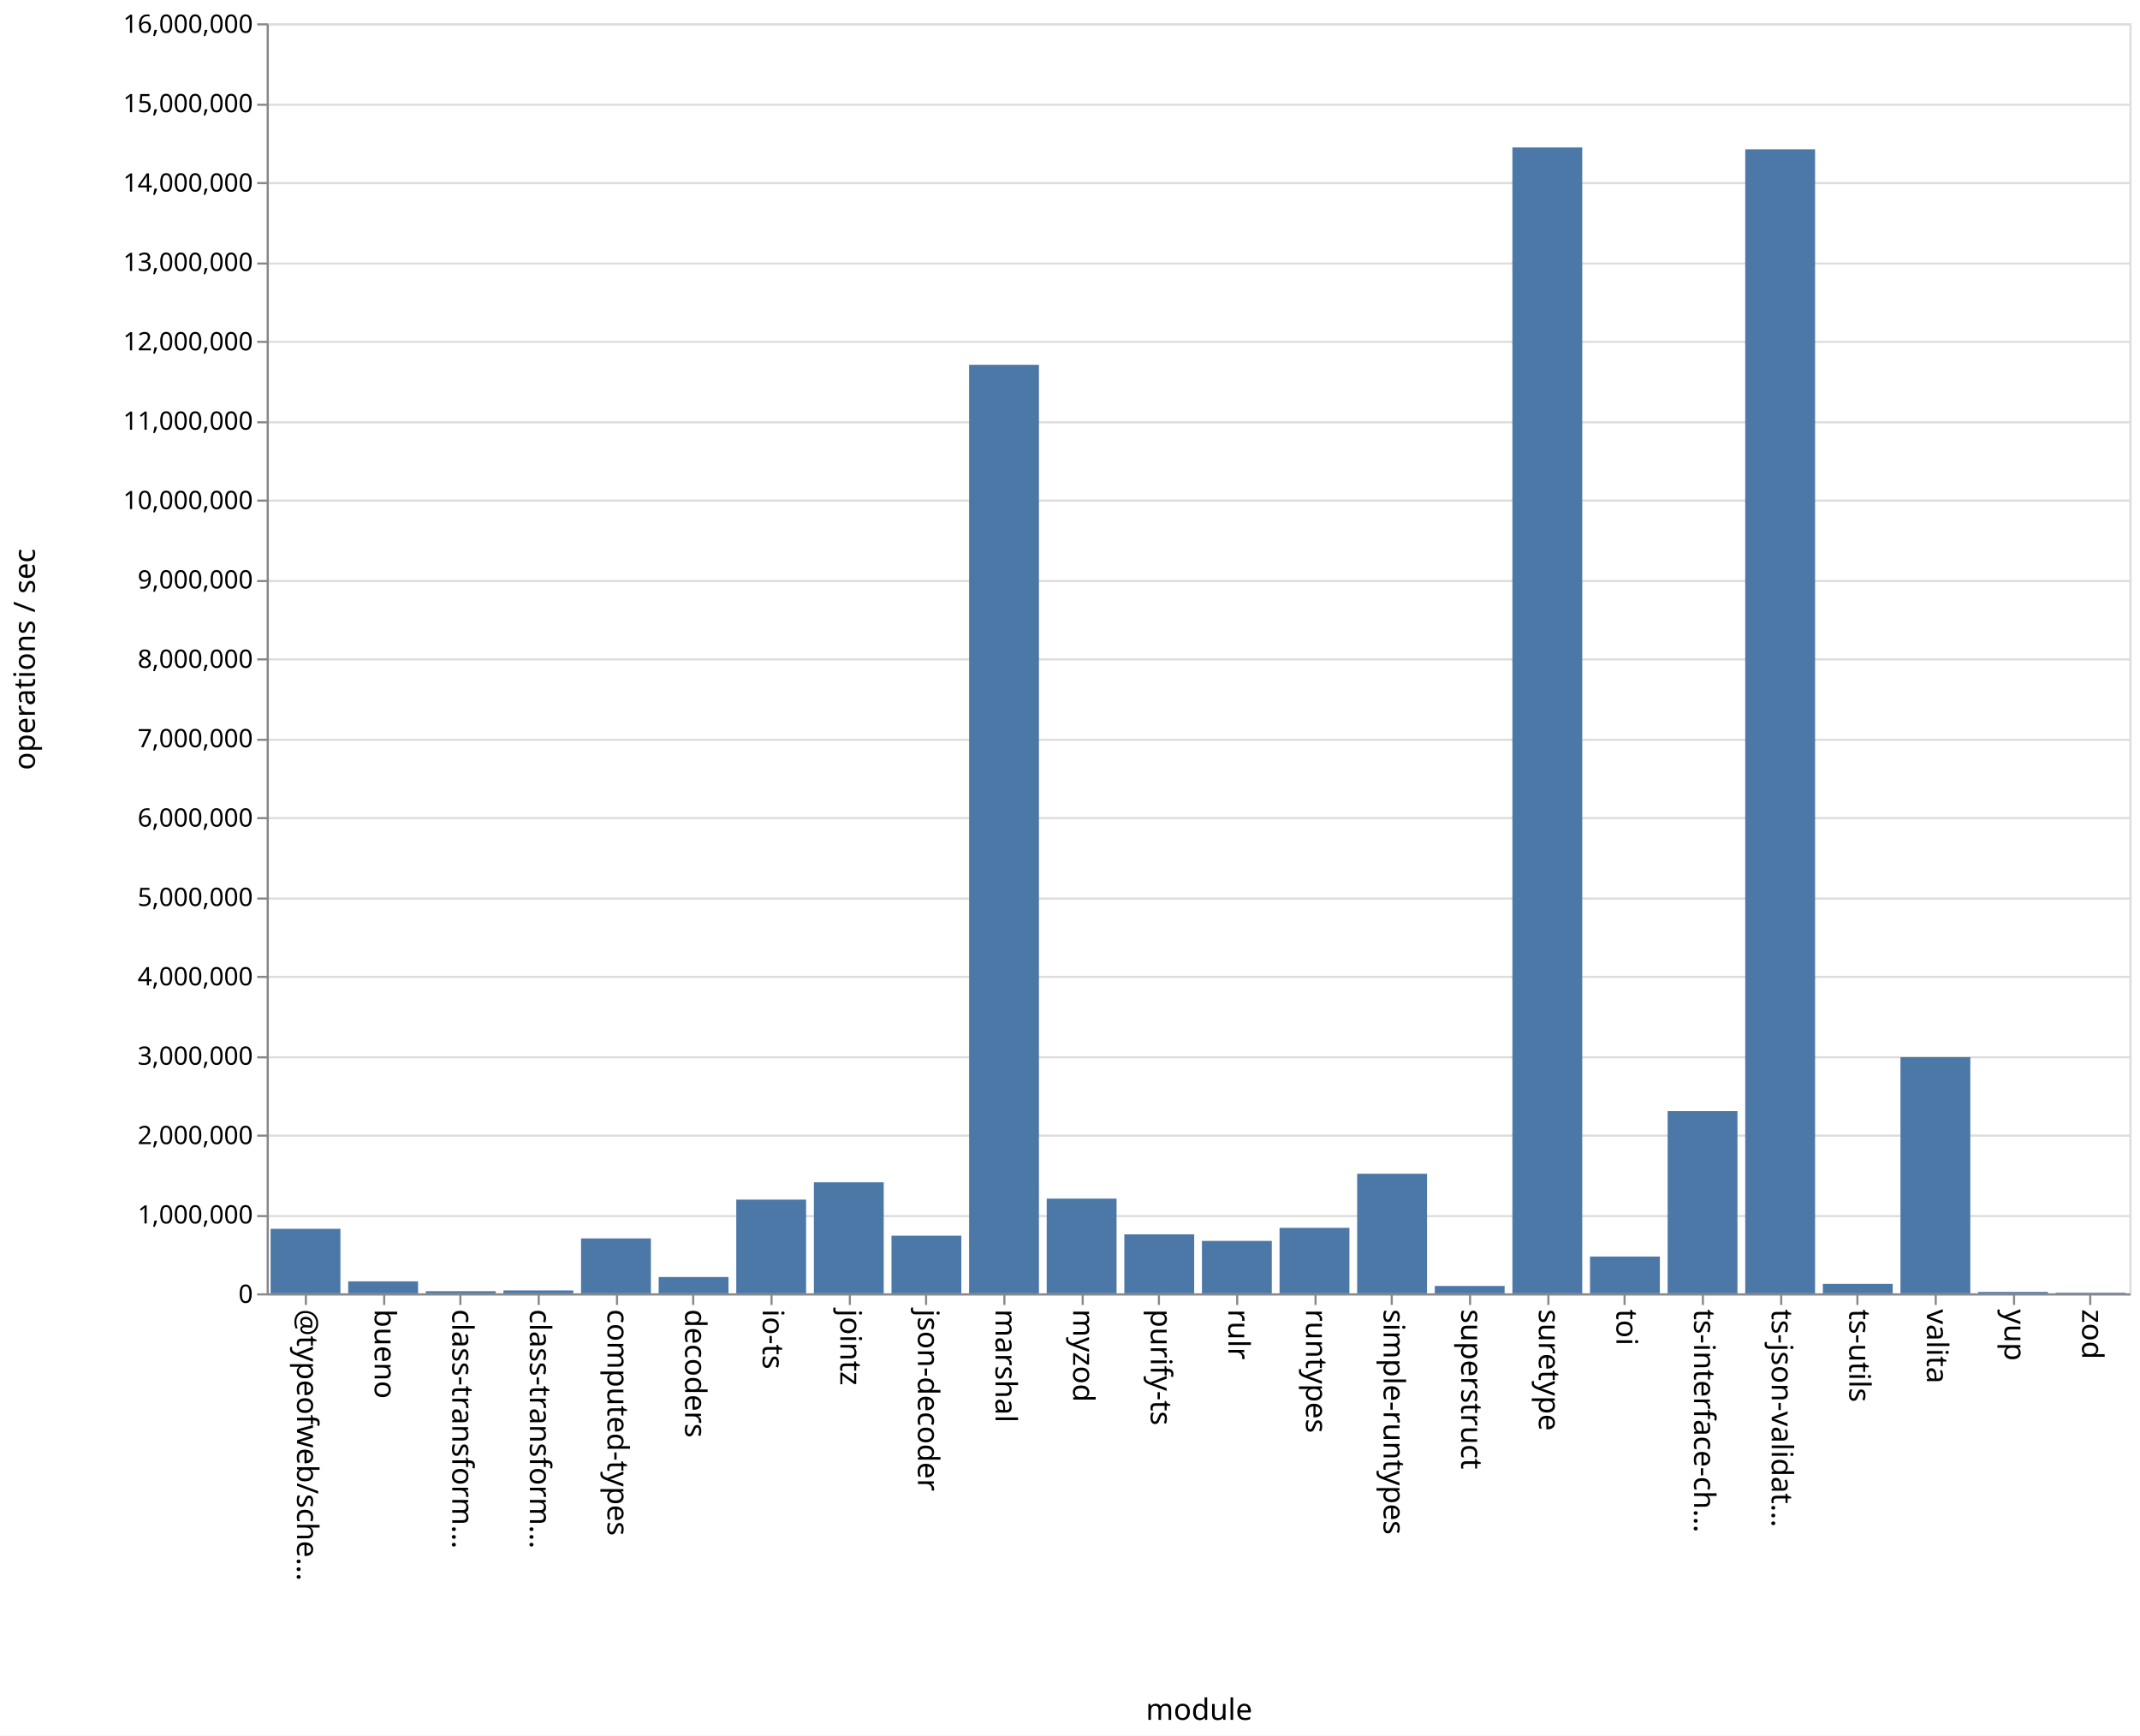
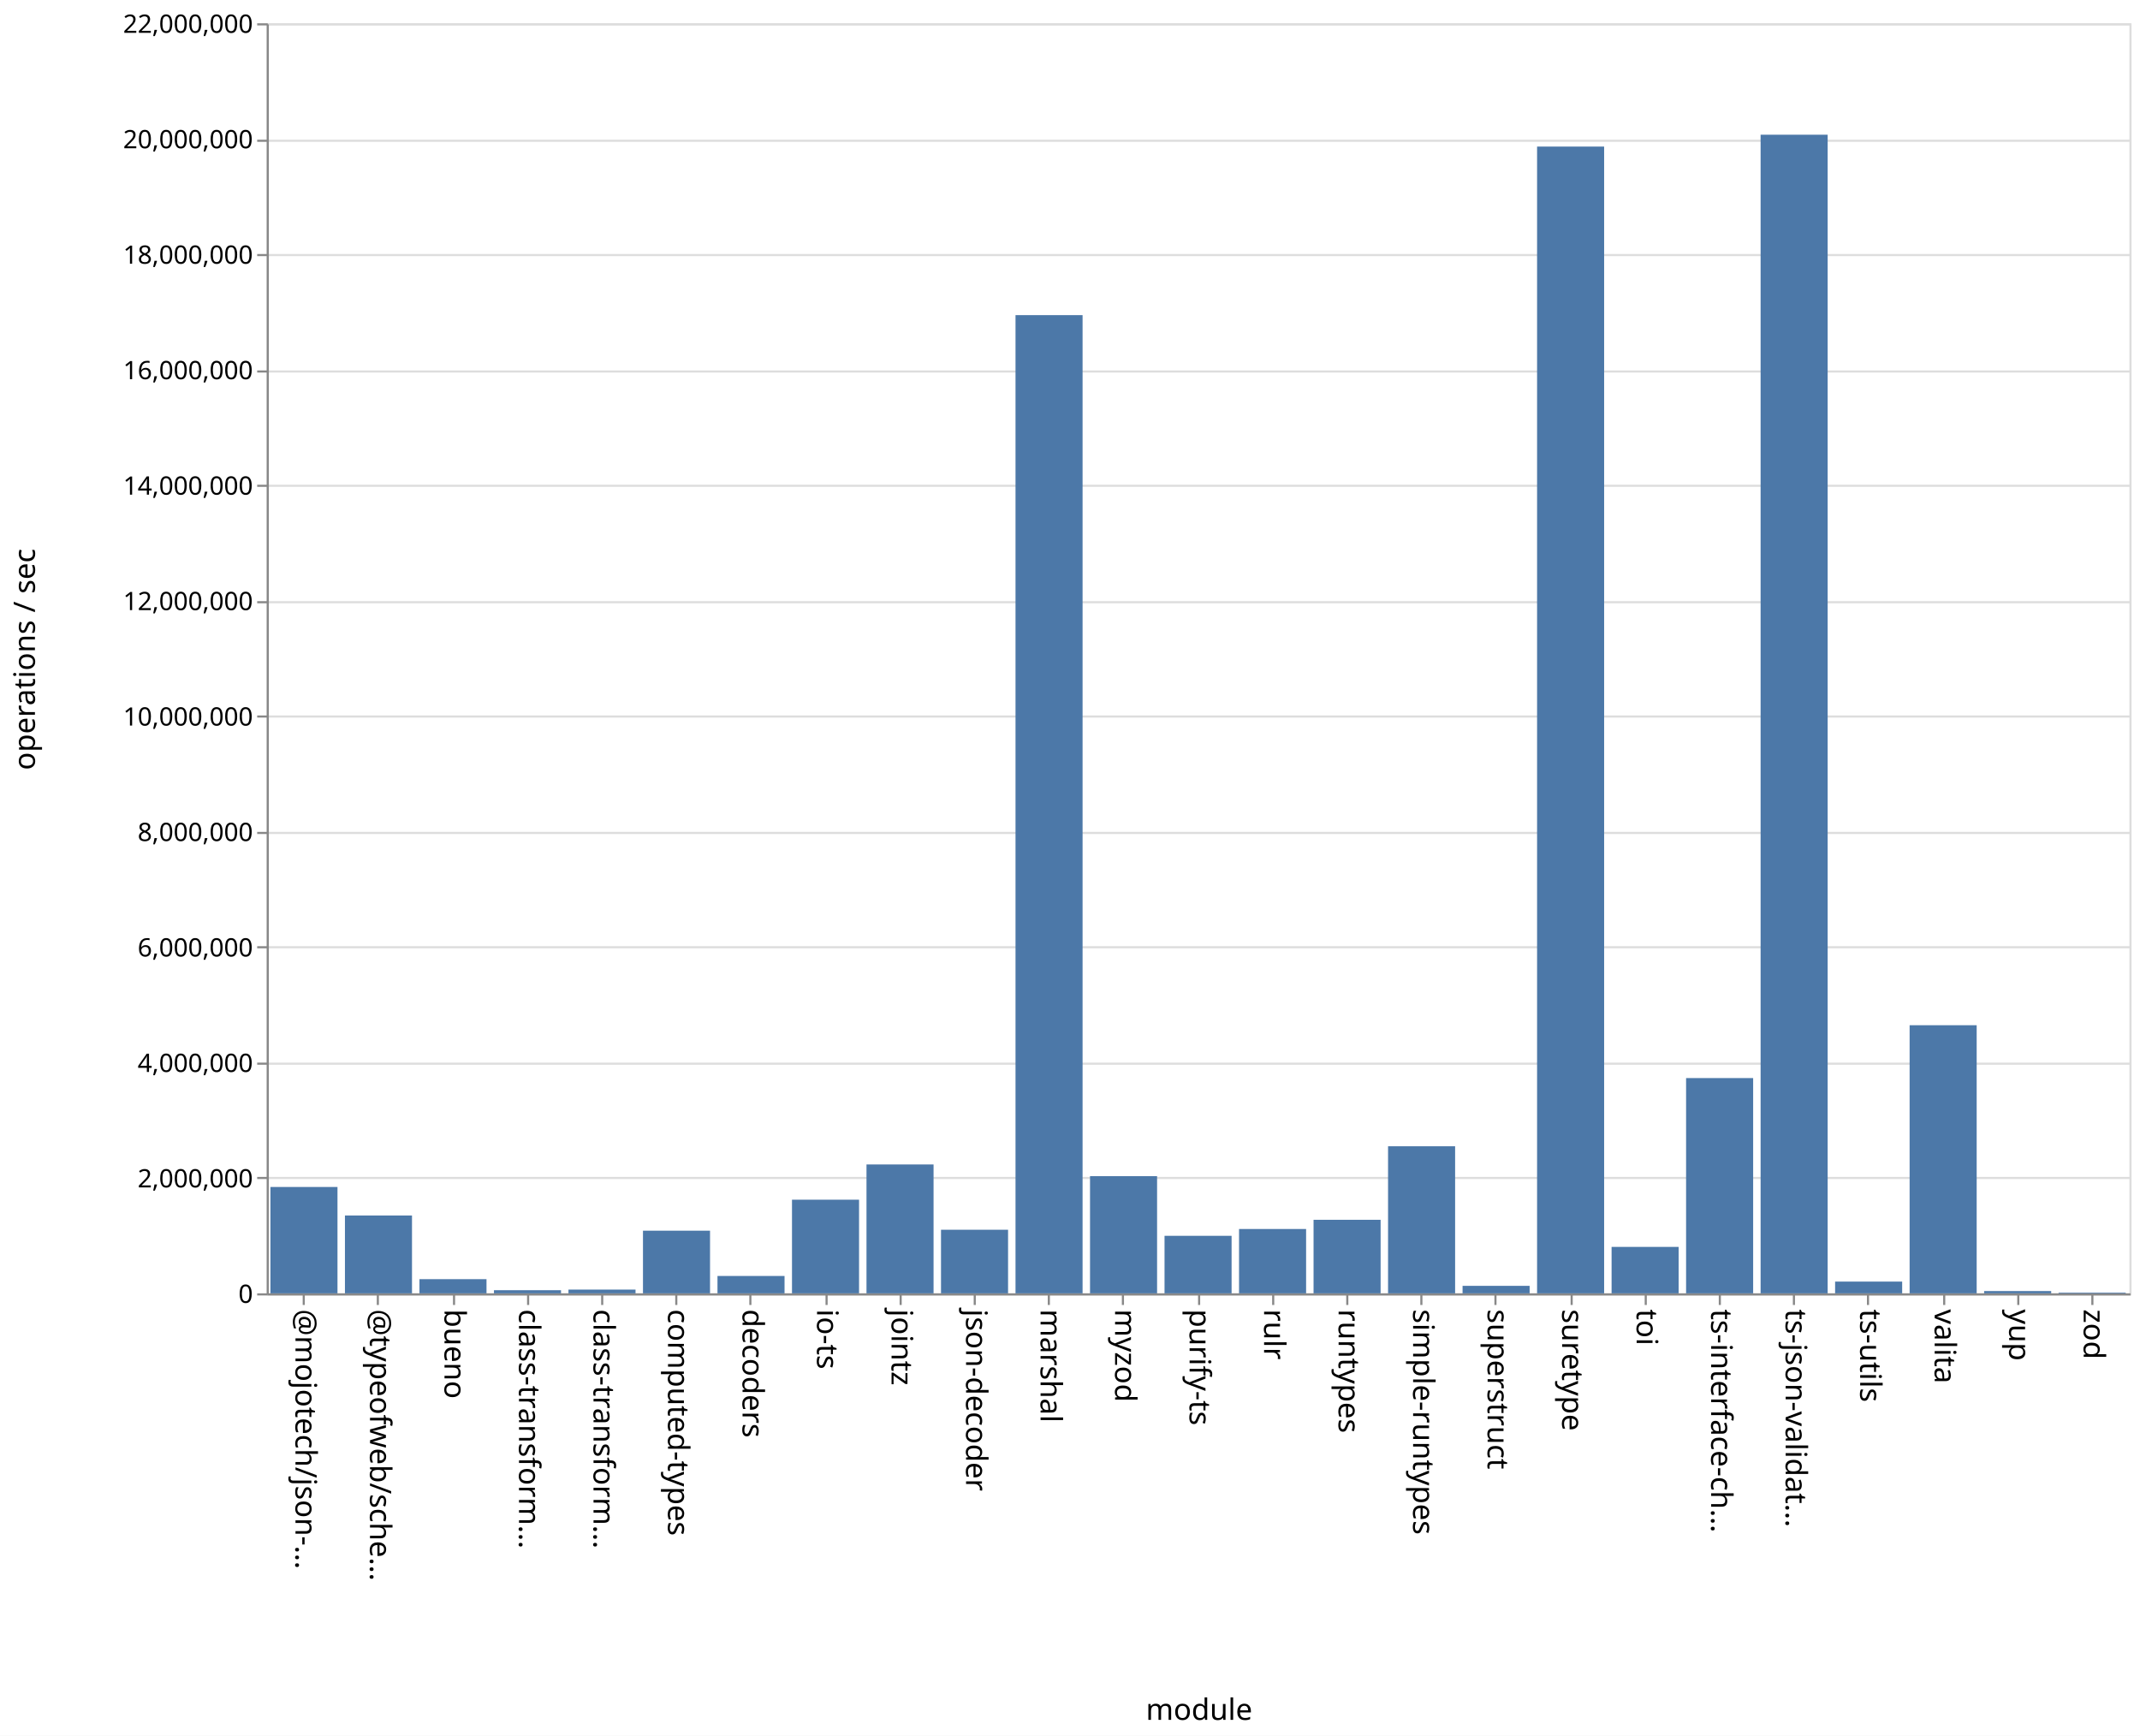
<svg xmlns="http://www.w3.org/2000/svg" class="marks" width="1011" height="820">
  <path fill="#fff" d="M0 0h1011v820H0z" />
  <g class="mark-group role-frame root" aria-roledescription="group mark container" fill="none" stroke-miterlimit="10">
    <path class="background" aria-hidden="true" d="M126.5 11.5h880v600h-880z" stroke="#ddd" />
-     <g class="mark-group role-axis" aria-roledescription="axis" aria-label="Y-axis for a linear scale with values from 0 to 16,000,000">
+     <g class="mark-group role-axis" aria-roledescription="axis" aria-label="Y-axis for a linear scale with values from 0 to 22,000,000">
      <path class="background" aria-hidden="true" d="M126.5 11.5z" pointer-events="none" />
      <g class="mark-rule role-axis-grid" pointer-events="none" stroke="#ddd">
-         <path d="M126.5 611.5h880M126.5 574.5h880M126.5 536.5h880M126.5 499.5h880M126.5 461.5h880M126.5 424.5h880M126.5 386.5h880M126.5 349.5h880M126.5 311.5h880M126.5 274.5h880M126.5 236.5h880M126.5 199.5h880M126.5 161.5h880M126.5 124.5h880M126.5 86.5h880M126.5 49.5h880M126.5 11.5h880" />
+         <path d="M126.5 611.5h880M126.5 556.5h880M126.5 502.5h880M126.5 447.5h880M126.5 393.5h880M126.5 338.5h880M126.5 284.5h880M126.5 229.5h880M126.5 175.5h880M126.5 120.5h880M126.5 66.5h880M126.5 11.5h880" />
      </g>
    </g>
-     <g class="mark-group role-axis" aria-roledescription="axis" aria-label="X-axis titled 'module' for a discrete scale with 24 values: @typeofweb/schema, bueno, class-transformer-validator-async, class-transformer-validator-sync, computed-types, ending with zod">
+     <g class="mark-group role-axis" aria-roledescription="axis" aria-label="X-axis titled 'module' for a discrete scale with 25 values: @mojotech/json-type-validation, @typeofweb/schema, bueno, class-transformer-validator-async, class-transformer-validator-sync, ending with zod">
      <path class="background" aria-hidden="true" d="M126.5 611.5z" pointer-events="none" />
      <g class="mark-rule role-axis-tick" pointer-events="none" stroke="#888">
-         <path d="M144.5 611.5v5M181.5 611.5v5M217.5 611.5v5M254.5 611.5v5M291.5 611.5v5M327.5 611.5v5M364.5 611.5v5M401.5 611.5v5M437.5 611.5v5M474.5 611.5v5M511.5 611.5v5M547.5 611.5v5M584.5 611.5v5M621.5 611.5v5M657.5 611.5v5M694.5 611.5v5M731.5 611.5v5M767.5 611.5v5M804.5 611.5v5M841.5 611.5v5M877.5 611.5v5M914.5 611.5v5M951.5 611.5v5M987.5 611.5v5" />
+         <path d="M143.5 611.5v5M178.5 611.5v5M214.5 611.5v5M249.5 611.5v5M284.5 611.5v5M319.5 611.5v5M354.5 611.5v5M390.5 611.5v5M425.5 611.5v5M460.5 611.5v5M495.5 611.5v5M530.5 611.5v5M566.5 611.5v5M601.5 611.5v5M636.5 611.5v5M671.5 611.5v5M706.5 611.5v5M742.5 611.5v5M777.5 611.5v5M812.5 611.5v5M847.5 611.5v5M882.5 611.5v5M918.5 611.5v5M953.5 611.5v5M988.5 611.5v5" />
      </g>
      <g class="mark-text role-axis-label" pointer-events="none" font-family="sans-serif" font-size="14" fill="#000">
-         <text transform="rotate(90 -239.083 379.417)">@typeofweb/sche…</text>
-         <text transform="rotate(90 -220.75 397.75)">bueno</text>
-         <text transform="rotate(90 -202.417 416.083)">class-transform…</text>
-         <text transform="rotate(90 -184.083 434.417)">class-transform…</text>
-         <text transform="rotate(90 -165.75 452.75)">computed-types</text>
-         <text transform="rotate(90 -147.417 471.083)">decoders</text>
-         <text transform="rotate(90 -129.083 489.417)">io-ts</text>
-         <text transform="rotate(90 -110.75 507.75)">jointz</text>
-         <text transform="rotate(90 -92.417 526.083)">json-decoder</text>
-         <text transform="rotate(90 -74.083 544.417)">marshal</text>
-         <text transform="rotate(90 -55.75 562.75)">myzod</text>
-         <text transform="rotate(90 -37.417 581.083)">purify-ts</text>
-         <text transform="rotate(90 -19.083 599.417)">rulr</text>
-         <text transform="rotate(90 -.75 617.75)">runtypes</text>
-         <text transform="rotate(90 17.583 636.083)">simple-runtypes</text>
-         <text transform="rotate(90 35.917 654.417)">superstruct</text>
-         <text transform="rotate(90 54.25 672.75)">suretype</text>
-         <text transform="rotate(90 72.583 691.083)">toi</text>
-         <text transform="rotate(90 90.917 709.417)">ts-interface-ch…</text>
-         <text transform="rotate(90 109.25 727.75)">ts-json-validat…</text>
-         <text transform="rotate(90 127.583 746.083)">ts-utils</text>
-         <text transform="rotate(90 145.917 764.417)">valita</text>
-         <text transform="rotate(90 164.25 782.75)">yup</text>
-         <text transform="rotate(90 182.583 801.083)">zod</text>
+         <text transform="rotate(90 -239.45 379.05)">@mojotech/json-…</text>
+         <text transform="rotate(90 -221.85 396.65)">@typeofweb/sche…</text>
+         <text transform="rotate(90 -204.25 414.25)">bueno</text>
+         <text transform="rotate(90 -186.65 431.85)">class-transform…</text>
+         <text transform="rotate(90 -169.05 449.45)">class-transform…</text>
+         <text transform="rotate(90 -151.45 467.05)">computed-types</text>
+         <text transform="rotate(90 -133.85 484.65)">decoders</text>
+         <text transform="rotate(90 -116.25 502.25)">io-ts</text>
+         <text transform="rotate(90 -98.65 519.85)">jointz</text>
+         <text transform="rotate(90 -81.05 537.45)">json-decoder</text>
+         <text transform="rotate(90 -63.45 555.05)">marshal</text>
+         <text transform="rotate(90 -45.85 572.65)">myzod</text>
+         <text transform="rotate(90 -28.25 590.25)">purify-ts</text>
+         <text transform="rotate(90 -10.65 607.85)">rulr</text>
+         <text transform="rotate(90 6.95 625.45)">runtypes</text>
+         <text transform="rotate(90 24.55 643.05)">simple-runtypes</text>
+         <text transform="rotate(90 42.15 660.65)">superstruct</text>
+         <text transform="rotate(90 59.75 678.25)">suretype</text>
+         <text transform="rotate(90 77.35 695.85)">toi</text>
+         <text transform="rotate(90 94.95 713.45)">ts-interface-ch…</text>
+         <text transform="rotate(90 112.55 731.05)">ts-json-validat…</text>
+         <text transform="rotate(90 130.15 748.65)">ts-utils</text>
+         <text transform="rotate(90 147.75 766.25)">valita</text>
+         <text transform="rotate(90 165.35 783.85)">yup</text>
+         <text transform="rotate(90 182.95 801.45)">zod</text>
      </g>
      <path stroke="#888" d="M126.5 611.5h880" class="mark-rule role-axis-domain" pointer-events="none" />
      <text text-anchor="middle" transform="translate(566.5 812.5)" font-family="sans-serif" font-size="14" fill="#000" class="mark-text role-axis-title" pointer-events="none">module</text>
    </g>
-     <g class="mark-group role-axis" aria-roledescription="axis" aria-label="Y-axis titled 'operations / sec' for a linear scale with values from 0 to 16,000,000">
+     <g class="mark-group role-axis" aria-roledescription="axis" aria-label="Y-axis titled 'operations / sec' for a linear scale with values from 0 to 22,000,000">
      <path class="background" aria-hidden="true" d="M126.5 11.5z" pointer-events="none" />
      <g class="mark-rule role-axis-tick" pointer-events="none" stroke="#888">
-         <path d="M126.5 611.5h-5M126.5 574.5h-5M126.5 536.5h-5M126.5 499.5h-5M126.5 461.5h-5M126.5 424.5h-5M126.5 386.5h-5M126.5 349.5h-5M126.5 311.5h-5M126.5 274.5h-5M126.5 236.5h-5M126.5 199.5h-5M126.5 161.5h-5M126.5 124.5h-5M126.5 86.5h-5M126.5 49.5h-5M126.5 11.5h-5" />
+         <path d="M126.5 611.5h-5M126.5 556.5h-5M126.5 502.5h-5M126.5 447.5h-5M126.5 393.5h-5M126.5 338.5h-5M126.5 284.5h-5M126.5 229.5h-5M126.5 175.5h-5M126.5 120.5h-5M126.5 66.5h-5M126.5 11.5h-5" />
      </g>
      <g class="mark-text role-axis-label" pointer-events="none" text-anchor="end" font-family="sans-serif" font-size="12" fill="#000">
        <text transform="translate(119.5 615.5)">0</text>
-         <text transform="translate(119.5 578)">1,000,000</text>
-         <text transform="translate(119.5 540.5)">2,000,000</text>
-         <text transform="translate(119.5 503)">3,000,000</text>
-         <text transform="translate(119.5 465.5)">4,000,000</text>
-         <text transform="translate(119.5 428)">5,000,000</text>
-         <text transform="translate(119.5 390.5)">6,000,000</text>
-         <text transform="translate(119.5 353)">7,000,000</text>
-         <text transform="translate(119.5 315.5)">8,000,000</text>
-         <text transform="translate(119.5 278)">9,000,000</text>
-         <text transform="translate(119.5 240.5)">10,000,000</text>
-         <text transform="translate(119.5 203)">11,000,000</text>
-         <text transform="translate(119.5 165.5)">12,000,000</text>
-         <text transform="translate(119.5 128)">13,000,000</text>
-         <text transform="translate(119.5 90.5)">14,000,000</text>
-         <text transform="translate(119.5 53)">15,000,000</text>
-         <text transform="translate(119.5 15.5)">16,000,000</text>
+         <text transform="translate(119.5 560.955)">2,000,000</text>
+         <text transform="translate(119.5 506.41)">4,000,000</text>
+         <text transform="translate(119.5 451.864)">6,000,000</text>
+         <text transform="translate(119.5 397.318)">8,000,000</text>
+         <text transform="translate(119.5 342.773)">10,000,000</text>
+         <text transform="translate(119.5 288.227)">12,000,000</text>
+         <text transform="translate(119.5 233.682)">14,000,000</text>
+         <text transform="translate(119.5 179.136)">16,000,000</text>
+         <text transform="translate(119.5 124.59)">18,000,000</text>
+         <text transform="translate(119.5 70.045)">20,000,000</text>
+         <text transform="translate(119.5 15.5)">22,000,000</text>
      </g>
      <path stroke="#888" d="M126.5 611.5v-600" class="mark-rule role-axis-domain" pointer-events="none" />
      <text text-anchor="middle" transform="rotate(-90 164 147.5)" font-family="sans-serif" font-size="14" fill="#000" class="mark-text role-axis-title" pointer-events="none">operations / sec</text>
    </g>
    <g class="mark-rect role-mark marks" aria-roledescription="rect mark container" fill="#4c78a8">
-       <path d="M164.5 605.333h33V611h-33zM201.167 609.979h33V611h-33zM237.833 609.62h33V611h-33zM274.5 585.055h33V611h-33zM311.167 603.287h33V611h-33zM347.833 566.722h33V611h-33zM384.5 558.547h33V611h-33zM421.167 583.768h33V611h-33zM457.833 172.342h33V611h-33zM494.5 566.249h33V611h-33zM531.167 583.12h33V611h-33zM567.833 586.228h33V611h-33zM604.5 580.059h33V611h-33zM641.167 554.498h33V611h-33zM677.833 607.51h33V611h-33zM714.5 69.656h33V611h-33zM751.167 593.61h33V611h-33zM787.833 524.912h33V611h-33zM824.5 70.532h33V611h-33zM861.167 606.526h33V611h-33zM127.833 580.519h33V611h-33zM897.833 499.426h33V611h-33zM934.5 610.326h33V611h-33zM971.167 610.7h33v.3h-33z" />
+       <path d="M198.16 604.302h31.68V611h-31.68zM233.36 609.52h31.68V611h-31.68zM268.56 609.224h31.68V611h-31.68zM303.76 581.398h31.68V611h-31.68zM338.96 602.793h31.68V611h-31.68zM374.16 566.758h31.68V611h-31.68zM409.36 550.115h31.68V611h-31.68zM444.56 580.956h31.68V611h-31.68zM479.76 148.875h31.68V611h-31.68zM514.96 555.628h31.68V611h-31.68zM550.16 583.824h31.68V611h-31.68zM585.36 580.603h31.68V611h-31.68zM620.56 576.257h31.68V611h-31.68zM655.76 541.518h31.68V611h-31.68zM690.96 607.46h31.68V611h-31.68zM726.16 69.245h31.68V611h-31.68zM761.36 589.06h31.68V611h-31.68zM796.56 509.304h31.68V611h-31.68zM831.76 63.644h31.68V611h-31.68zM866.96 605.45h31.68V611h-31.68zM162.96 574.228h31.68V611h-31.68zM902.16 484.338h31.68V611h-31.68zM937.36 609.926h31.68V611h-31.68zM972.56 610.673h31.68V611h-31.68zM127.76 560.755h31.68V611h-31.68z" />
    </g>
  </g>
</svg>
